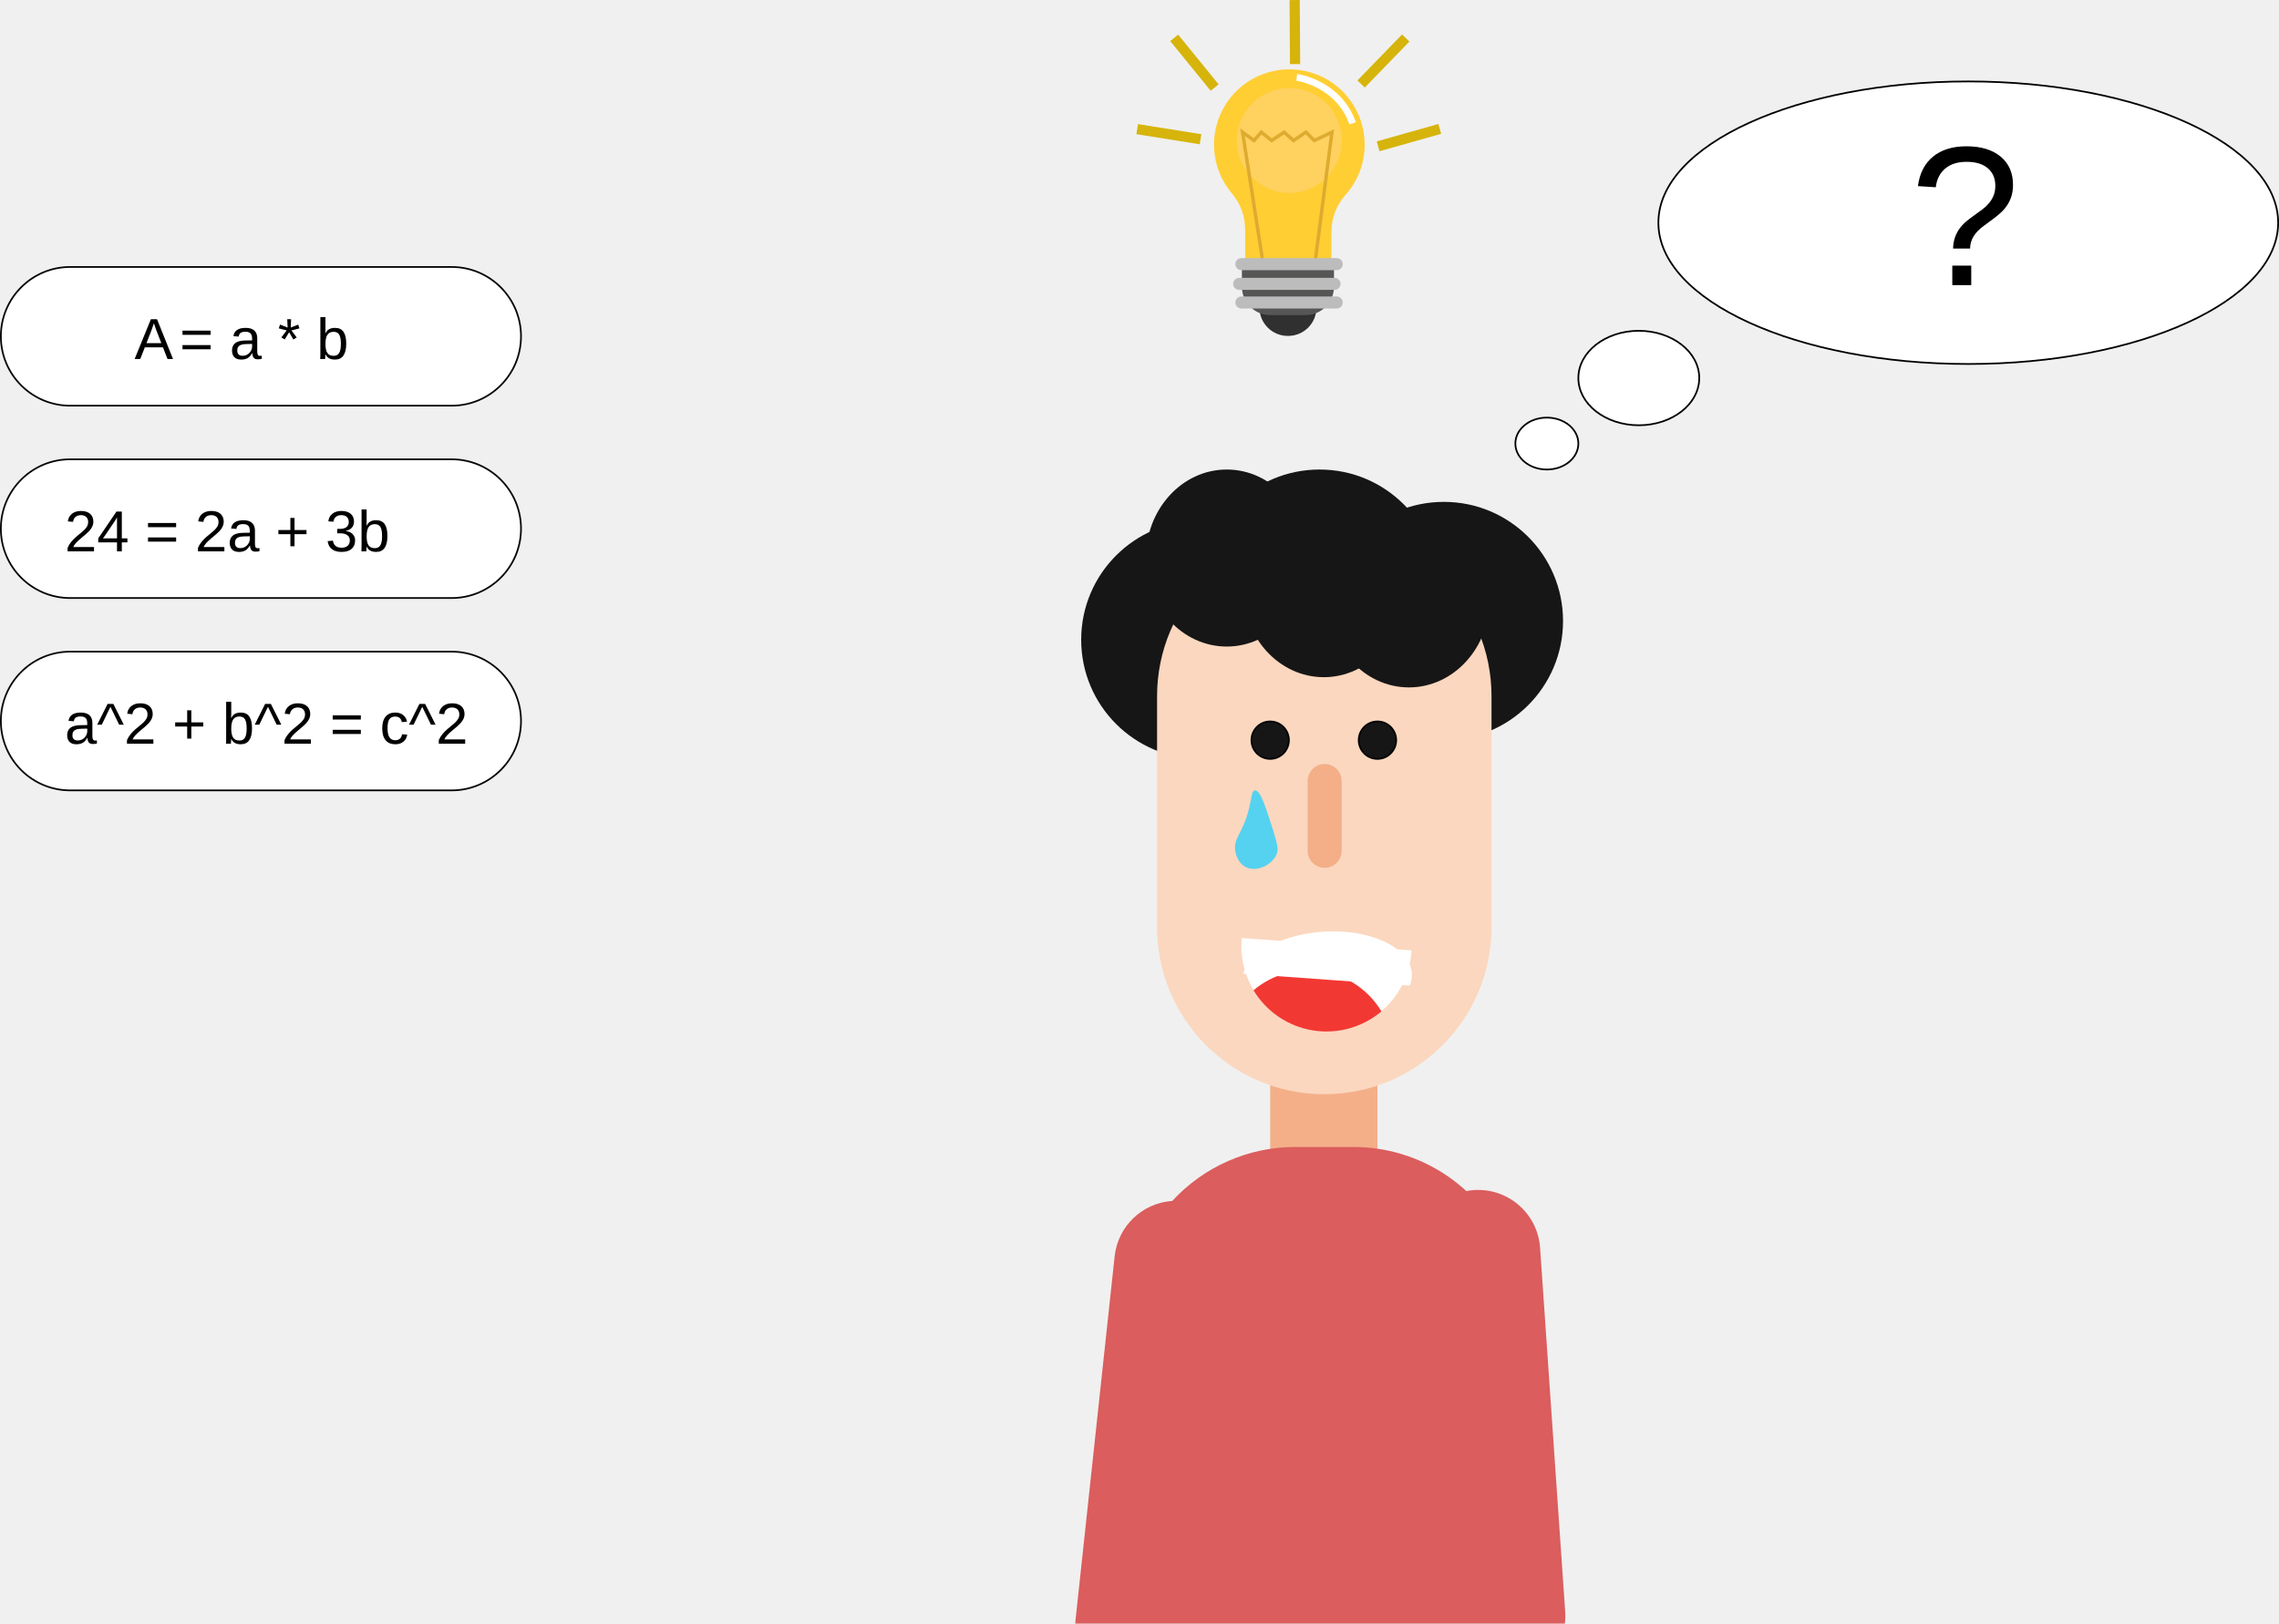
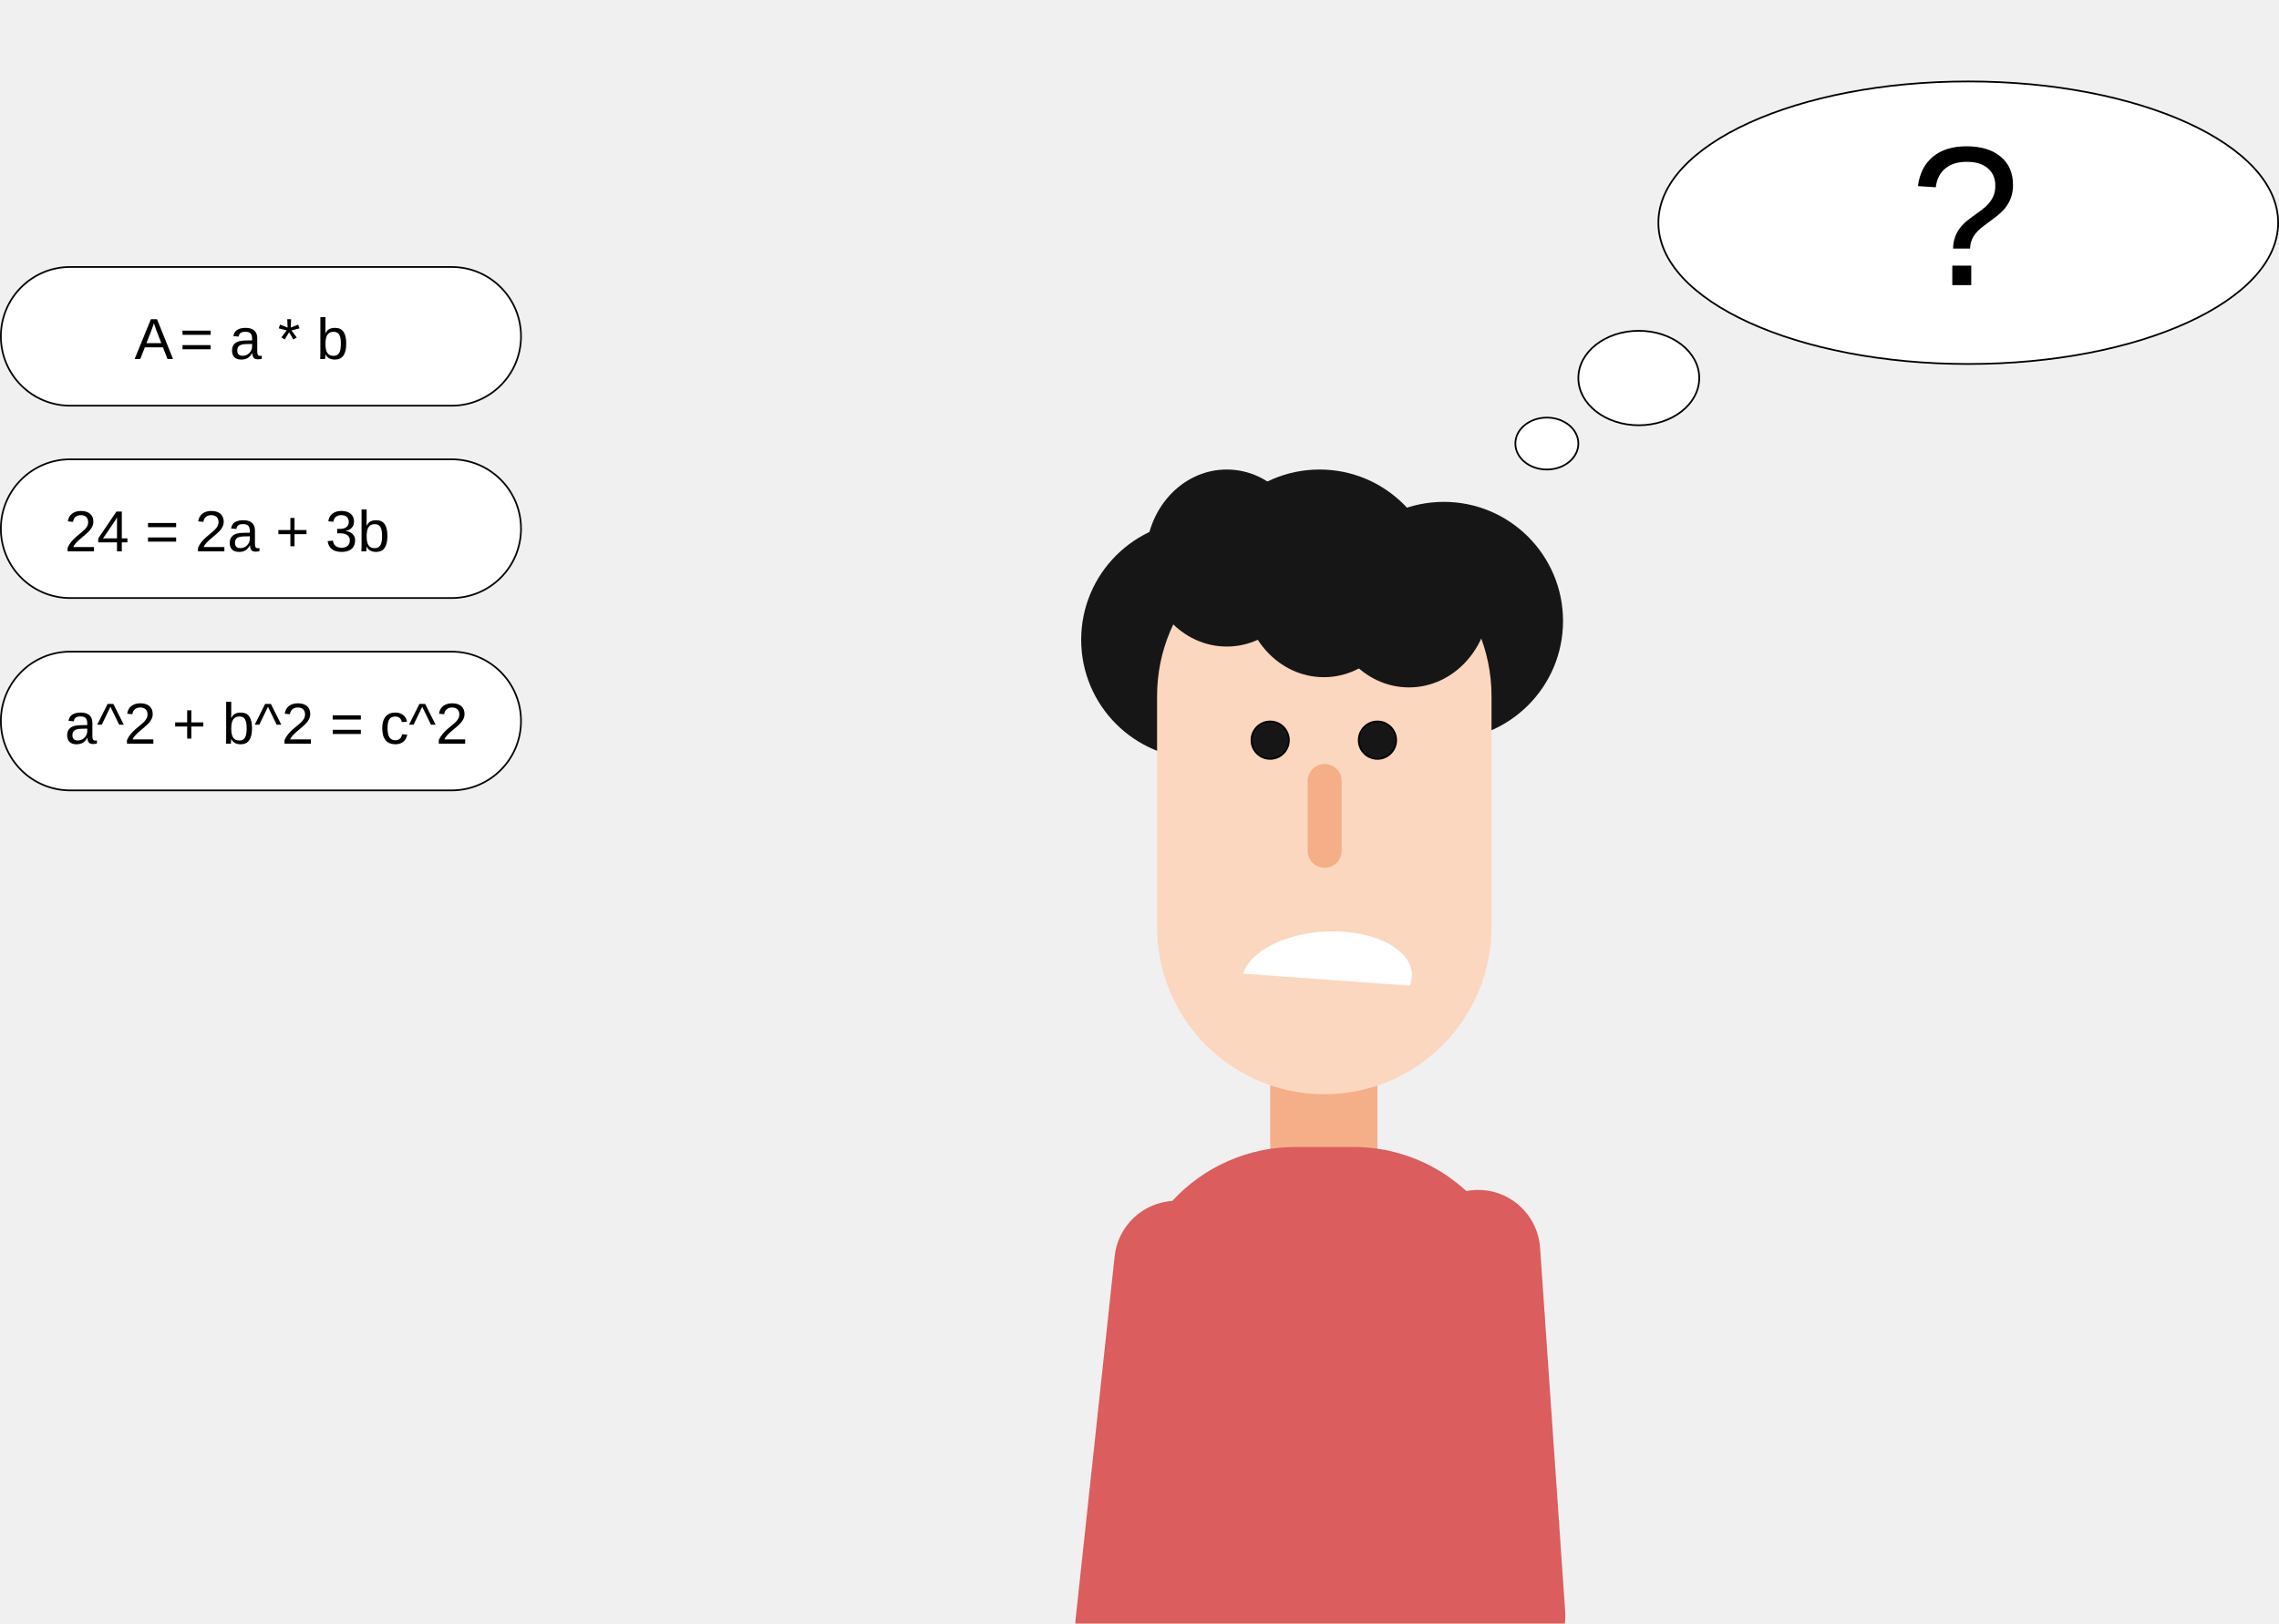
<svg xmlns="http://www.w3.org/2000/svg" id="Ebene_1" data-name="Ebene 1" viewBox="0 0 1338.5 953.84">
  <defs>
    <style>
      .cls-1, .cls-5 {
        fill: #161616;
      }

      .cls-2 {
        fill: #f4af89;
      }

      .cls-3 {
        fill: #db5d5d;
      }

      .cls-4 {
        fill: #fbd7bf;
      }

      .cls-5, .cls-9 {
        stroke: #000;
      }

      .cls-11, .cls-16, .cls-20, .cls-21, .cls-5, .cls-9 {
        stroke-miterlimit: 10;
      }

      .cls-11, .cls-6, .cls-9 {
        fill: #fff;
      }

      .cls-7 {
        fill: #f23833;
      }

      .cls-8 {
        fill: #54d2ef;
      }

      .cls-10 {
        font-size: 116.82px;
      }

      .cls-10, .cls-12 {
        font-family: ArialNarrow, Arial;
      }

      .cls-11 {
        stroke: #050505;
      }

      .cls-12 {
        font-size: 34px;
      }

      .cls-13 {
        letter-spacing: -0.04em;
      }

      .cls-14 {
        fill: #ffce33;
      }

      .cls-15 {
        fill: #ffd15f;
      }

      .cls-16, .cls-20, .cls-21 {
        fill: none;
      }

      .cls-16 {
        stroke: #ddab2f;
        stroke-width: 2px;
      }

      .cls-17 {
        fill: #303030;
      }

      .cls-18 {
        fill: #565655;
      }

      .cls-19 {
        fill: #bcbcbc;
      }

      .cls-20 {
        stroke: #fff;
        stroke-width: 4px;
      }

      .cls-21 {
        stroke: #d6b40b;
        stroke-width: 6px;
      }
    </style>
  </defs>
  <g id="typ">
    <circle id="Haar6" class="cls-1" cx="775" cy="345.84" r="70" />
    <circle id="Haar5" class="cls-1" cx="705" cy="375.84" r="70" />
    <circle id="Haar4" class="cls-1" cx="848" cy="364.84" r="70" />
    <rect id="Hals" class="cls-2" x="746" y="596.84" width="63" height="102" />
    <path class="cls-3" d="M1138.57,1080.5H851.07c0-1,.09-2,.2-3l22.88-212.77A36.5,36.5,0,0,1,908,832.2a98,98,0,0,1,72.26-31.7h34a99.44,99.44,0,0,1,14.21,1,97.89,97.89,0,0,1,52.25,24.9,35,35,0,0,1,4.37-.58,36.5,36.5,0,0,1,38.93,33.9l14.73,213.49A37.39,37.39,0,0,1,1138.57,1080.5Z" transform="translate(-219.5 -126.66)" />
    <rect id="Gesicht" class="cls-4" x="679.57" y="310.84" width="196.43" height="332" rx="98.21" />
    <circle id="AugeL" class="cls-5" cx="746" cy="434.84" r="11" />
    <circle id="AugeR" class="cls-5" cx="809" cy="434.84" r="11" />
    <rect id="Nase" class="cls-2" x="768" y="448.84" width="20" height="61" rx="10" />
-     <g id="mund_happy">
+     <g id="mund_happy" style="opacity:0">
      <path id="Mund" class="cls-6" d="M1048.51,685a50,50,0,1,1-99.71-7.26Z" transform="translate(-219.5 -126.66)" />
      <path id="Zunge" class="cls-7" d="M1030.85,720.83a50,50,0,0,1-75.14-12.39,50,50,0,0,1,75.14,12.39Z" transform="translate(-219.5 -126.66)" />
    </g>
    <g id="mund_traurig">
      <path id="Mund-2" data-name="Mund" class="cls-6" d="M949.64,698.67c2.42-7.76,10.59-14.69,22-19.25a82.62,82.62,0,0,1,25.6-5.44c21-1.19,39.31,4.91,47.27,14.58a17.26,17.26,0,0,1,4.21,10.08,16.1,16.1,0,0,1-1.24,7.09Z" transform="translate(-219.5 -126.66)" />
    </g>
    <ellipse id="Haar3" class="cls-1" cx="720.5" cy="327.84" rx="47.5" ry="52" />
    <ellipse id="Haar2" class="cls-1" cx="777.5" cy="345.84" rx="47.5" ry="52" />
    <ellipse id="Haar1" class="cls-1" cx="827.5" cy="351.84" rx="47.5" ry="52" />
-     <g id="traehne">
+     <g id="traehne" style="opacity:0">
      <path id="tear" class="cls-8" d="M956.51,591c-3,.3-1,9-8,23.22-2.06,4.19-4.06,7.16-3.63,11.61.05.48.81,7.36,6.17,10.16,6.43,3.36,15.52-1.23,18.14-7.26,1.1-2.53.95-5.07-1.82-13.79C962.82,600.54,959.68,590.69,956.51,591Z" transform="translate(-219.5 -126.66)" />
    </g>
  </g>
  <g id="denkblase">
    <g id="gedankenblase1">
      <ellipse id="blase1" class="cls-9" cx="908.5" cy="260.59" rx="18.5" ry="15.25" />
    </g>
    <g id="gedankenblase2">
      <ellipse id="blase2" class="cls-9" cx="962.5" cy="222.09" rx="35.5" ry="27.75" />
    </g>
    <g id="gedankenblase">
      <ellipse class="cls-9" cx="1156" cy="130.84" rx="182" ry="83" />
      <text class="cls-10" transform="translate(1121.64 167.52)">?</text>
    </g>
  </g>
  <g id="formel1">
    <rect id="blase" class="cls-11" x="0.5" y="382.84" width="305.5" height="81.5" rx="40.75" />
    <text id="formel" class="cls-12" transform="translate(38.01 436.92)">a^2 + b^2 = c^2</text>
  </g>
  <g id="formel2">
    <rect id="blase-2" data-name="blase" class="cls-11" x="0.5" y="269.84" width="305.5" height="81.5" rx="40.75" />
    <text id="formel-2" data-name="formel" class="cls-12" transform="translate(38.01 323.92)">24 = 2a + 3b</text>
  </g>
  <g id="formel3">
    <rect id="blase-3" data-name="blase" class="cls-11" x="0.5" y="156.84" width="305.5" height="81.5" rx="40.75" />
    <text id="formel-3" data-name="formel" class="cls-12" transform="translate(79.01 210.92)">
      <tspan class="cls-13">A</tspan>
      <tspan x="17.07" y="0" xml:space="preserve"> = a * b</tspan>
    </text>
  </g>
-   <g id="gluehbirne">
+   <g id="gluehbirne" style="opacity:0">
    <path id="glas" class="cls-14" d="M1021,211.65a44.25,44.25,0,1,0-78.08,28.51,33.19,33.19,0,0,1,7.89,21.42v26.05h50.66V263a32.73,32.73,0,0,1,8.27-21.85A44.1,44.1,0,0,0,1021,211.65Z" transform="translate(-219.5 -126.66)" />
    <circle id="leuchte" class="cls-15" cx="757.25" cy="82.55" r="30.82" />
    <polyline id="draht" class="cls-16" points="742.82 160.97 729.78 77.66 736.5 82.55 740.77 77.66 746.87 82.55 754.2 77.66 759.69 82.55 767.02 77.66 771.9 82.55 782.27 77.66 771.48 160.97" />
    <g id="fassung_2" data-name="fassung 2">
      <path class="cls-17" d="M739.71,177.82h33.47a0,0,0,0,1,0,0v2.91a16.61,16.61,0,0,1-16.61,16.61h-.25a16.61,16.61,0,0,1-16.61-16.61v-2.91a0,0,0,0,1,0,0Z" />
      <path class="cls-18" d="M729.41,153.57h54.07a0,0,0,0,1,0,0V168.5a16.61,16.61,0,0,1-16.61,16.61H746a16.61,16.61,0,0,1-16.61-16.61V153.57A0,0,0,0,1,729.41,153.57Z" />
    </g>
    <g id="fassung1">
      <rect class="cls-19" x="725.55" y="151.64" width="63.08" height="7.08" rx="3.54" />
      <rect class="cls-19" x="724.26" y="163.23" width="63.08" height="7.08" rx="3.54" />
      <rect class="cls-19" x="725.55" y="174.17" width="63.08" height="7.08" rx="3.54" />
    </g>
    <path id="spiegelung" class="cls-20" d="M981.09,172.1s24.46,3.22,32.83,27" transform="translate(-219.5 -126.66)" />
-     <g id="strahlen">
+     <g id="strahlen" style="opacity:0">
      <line id="strahl5" class="cls-21" x1="705.09" y1="81.81" x2="667.91" y2="75.87" />
      <line id="strahl4" class="cls-21" x1="713.38" y1="51.44" x2="689.62" y2="22.24" />
      <line id="strahl3" class="cls-21" x1="760.38" y1="0.02" x2="760.62" y2="37.66" />
      <line id="strahl2" class="cls-21" x1="825.6" y1="22.33" x2="799.4" y2="49.35" />
      <line id="strahl1" class="cls-21" x1="845.61" y1="75.73" x2="809.39" y2="85.95" />
    </g>
  </g>
</svg>
